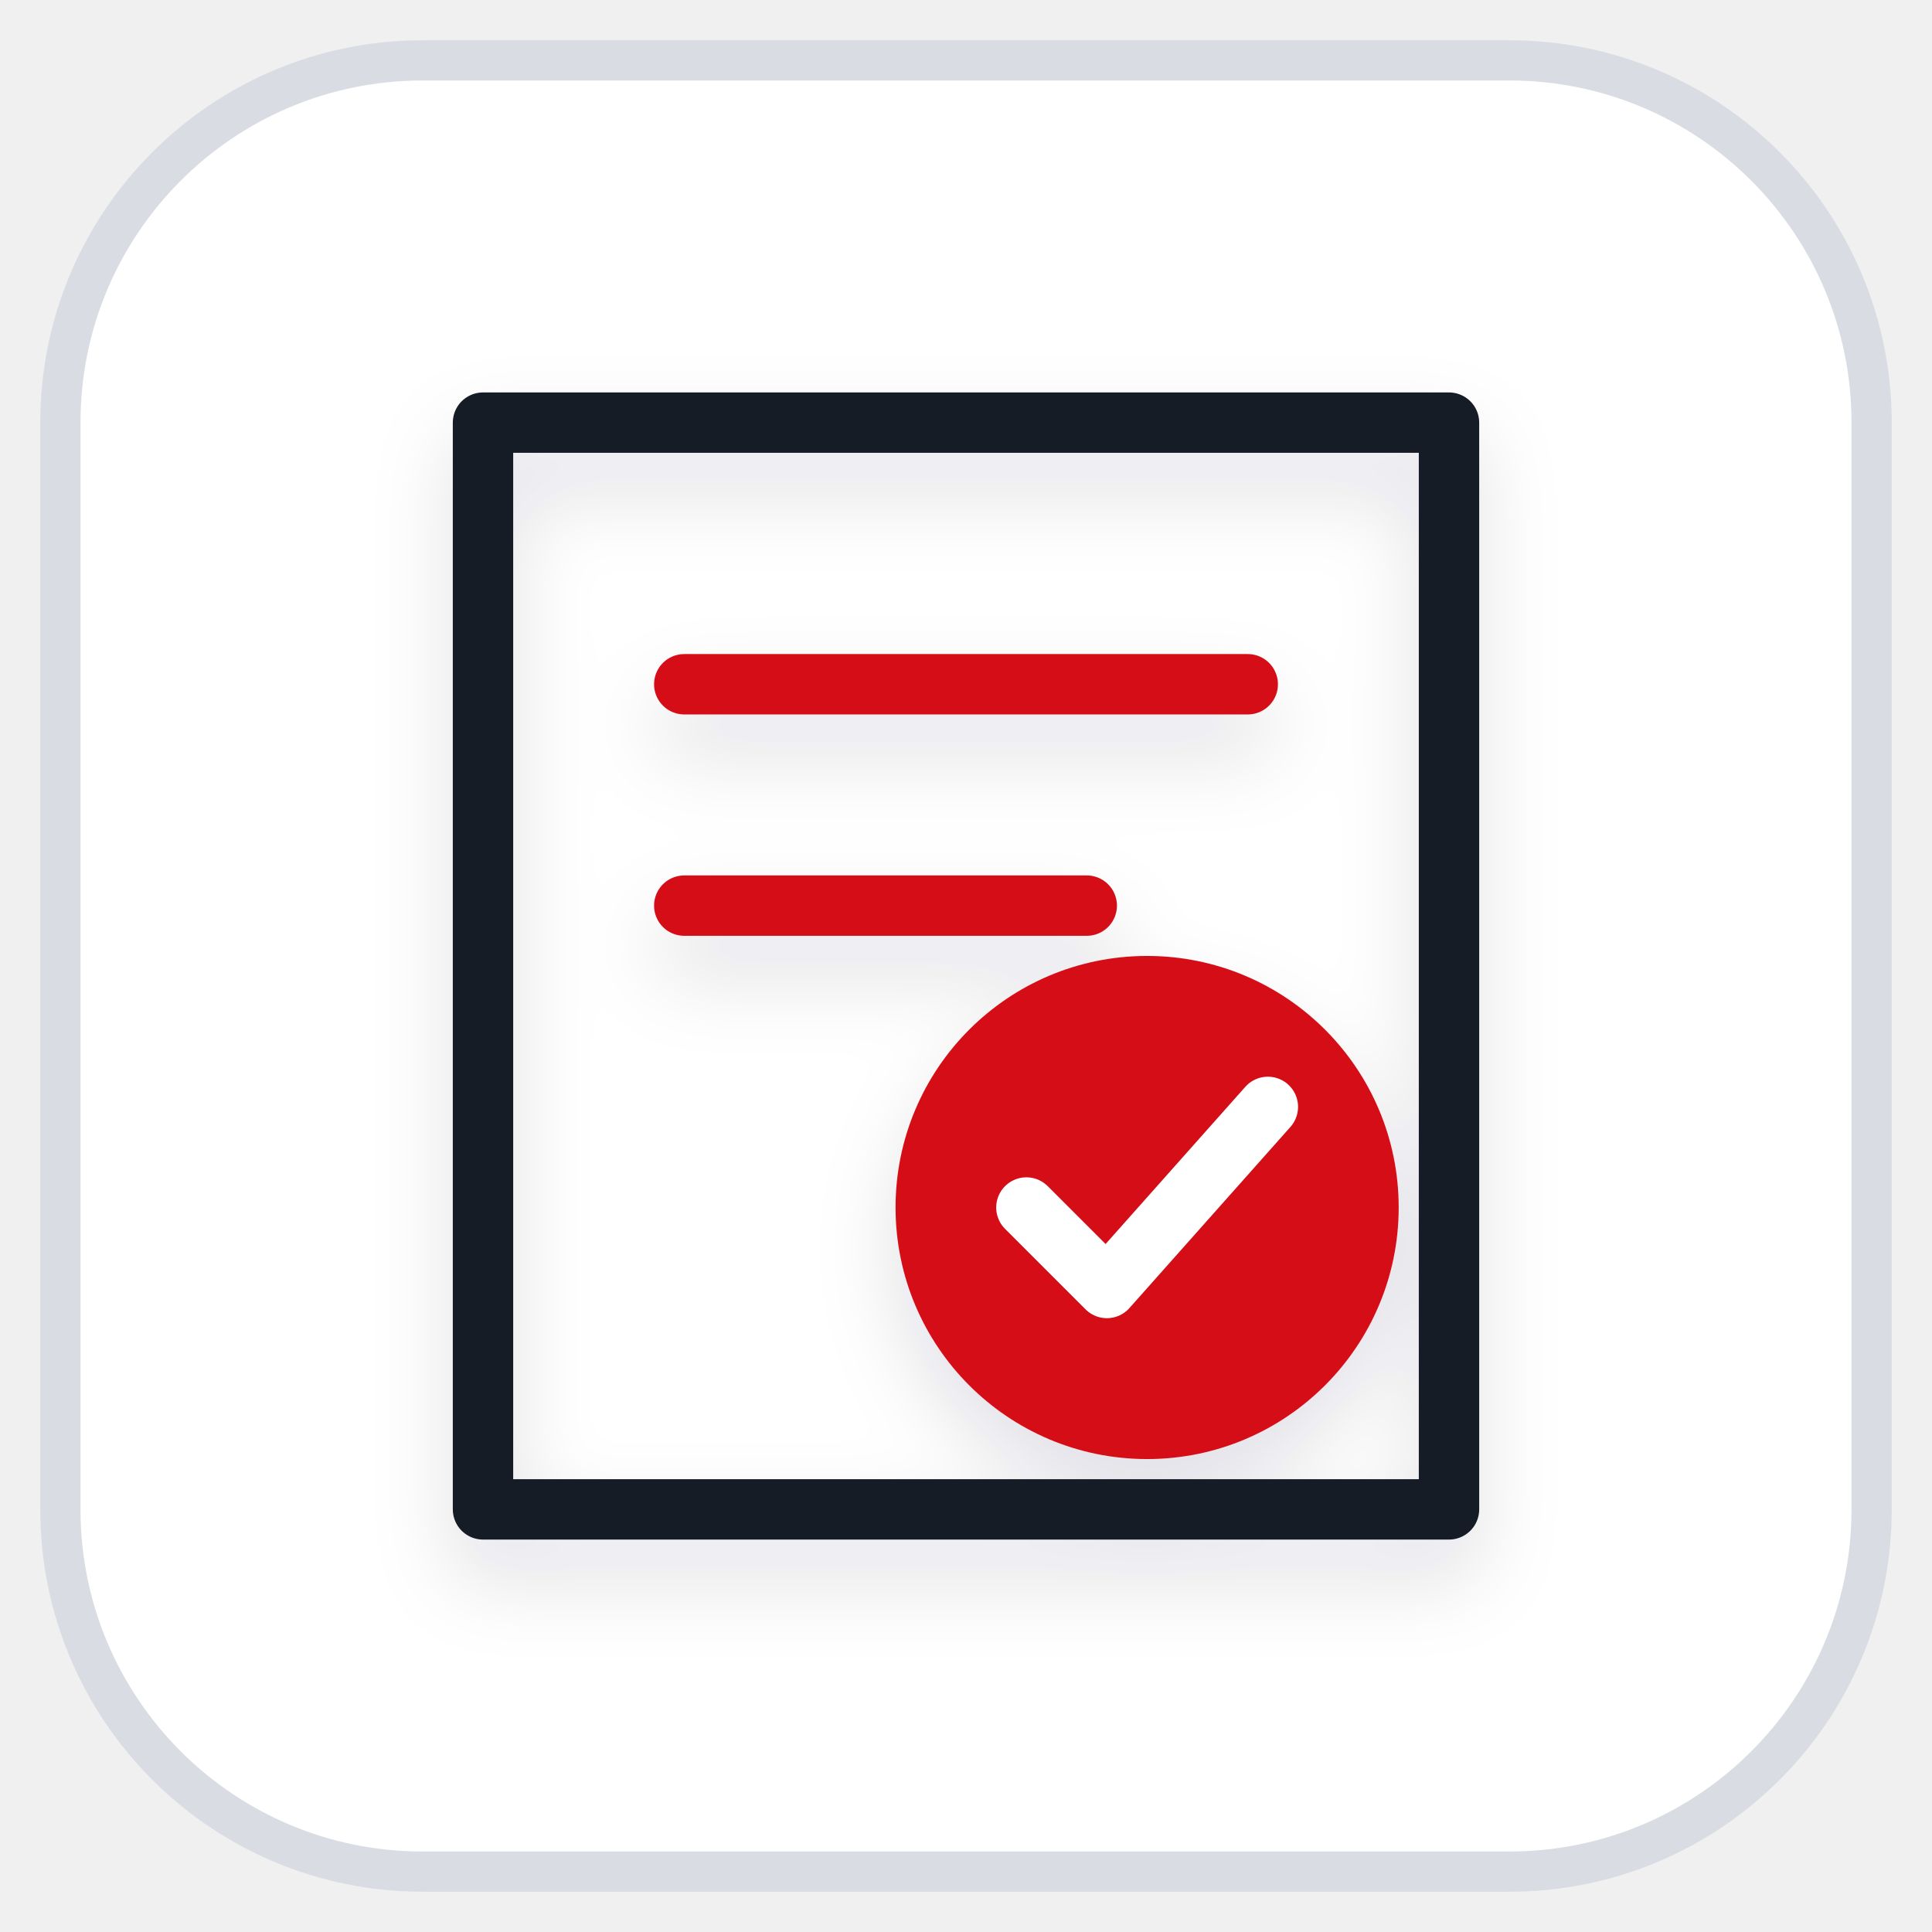
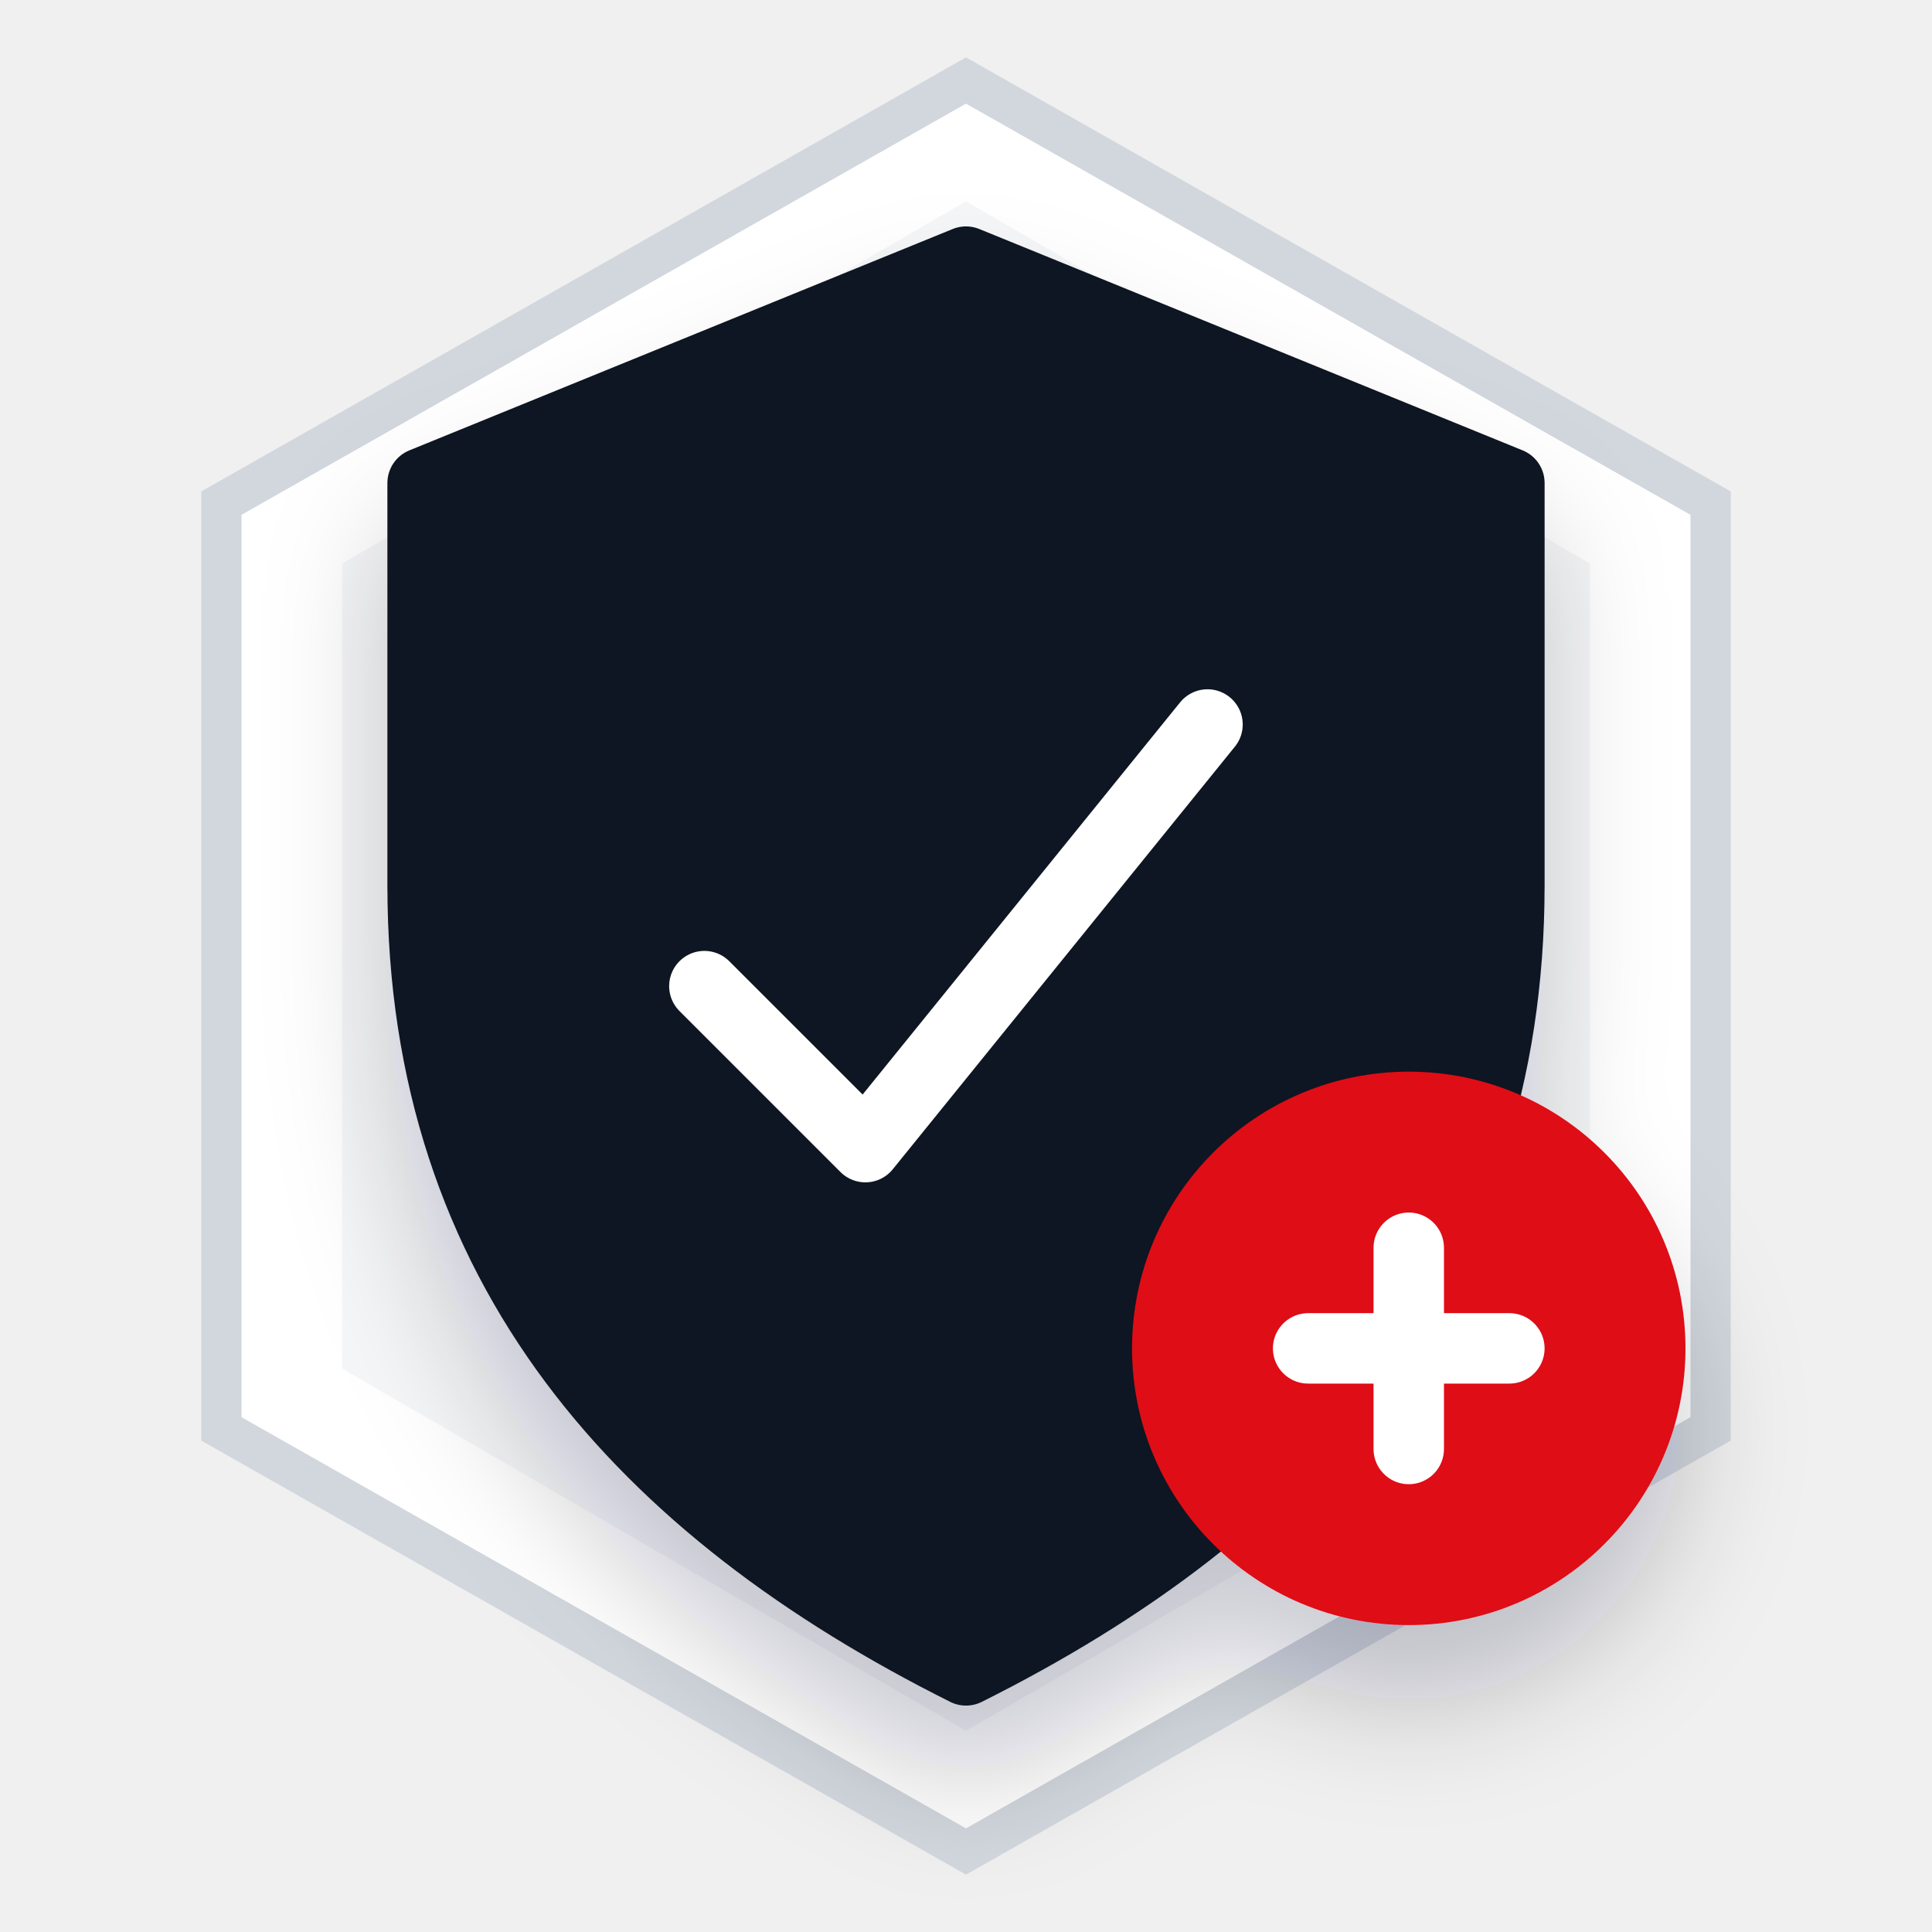
- <svg xmlns="http://www.w3.org/2000/svg" viewBox="0 0 96 96">
+ <svg xmlns="http://www.w3.org/2000/svg" viewBox="0 0 96 96" fill="none">
  <defs>
-     <filter id="s" x="-20%" y="-20%" width="140%" height="140%">
-       <feDropShadow dx="0" dy="2" stdDeviation="2" flood-color="#17202b" flood-opacity=".12" />
+     <filter id="shadow" x="-25%" y="-25%" width="150%" height="165%">
+       <feDropShadow dx="0" dy="4" stdDeviation="3" flood-color="#111720" flood-opacity=".2" />
    </filter>
  </defs>
-   <rect x="3" y="3" width="90" height="90" rx="18" fill="#fff" stroke="#d9dde3" stroke-width="2" />
-   <g fill="none" stroke="#171c25" stroke-width="3" stroke-linecap="round" stroke-linejoin="round" filter="url(#s)">
-     <path d="M24 21h48v54H24z" />
-     <path class="accent" d="M34 34h28M34 45h20" />
-     <circle class="accent-fill" cx="57" cy="60" r="11" />
-     <path class="white" d="m51 60 4 4 8-9" />
+   <path d="M48 4 85 25v46L48 92 11 71V25L48 4Z" fill="#fff" stroke="#D2D7DE" stroke-width="2" />
+   <path d="M48 10 79 28v40L48 86 17 68V28L48 10Z" fill="#F5F6F8" />
+   <g filter="url(#shadow)" stroke="#111720" stroke-width="3.5" stroke-linecap="round" stroke-linejoin="round">
+     <path class="fill-dark" d="M48 13l27 11v20c0 19-11 31-27 39-16-8-27-20-27-39V24z" />
+     <path class="white" d="m35 49 8 8 17-21" />
+     <circle class="red fill-red" cx="70" cy="67" r="12" />
+     <path class="white" d="M65 67h10M70 62v10" />
  </g>
-   <style>.accent{stroke:#d50914}.accent-fill{fill:#d50914;stroke:#d50914}.white{stroke:#fff}</style>
+   <style>.red{stroke:#DF0712}.fill-red{fill:#DF0712}.fill-dark{fill:#111720}.white{stroke:#fff}</style>
</svg>
